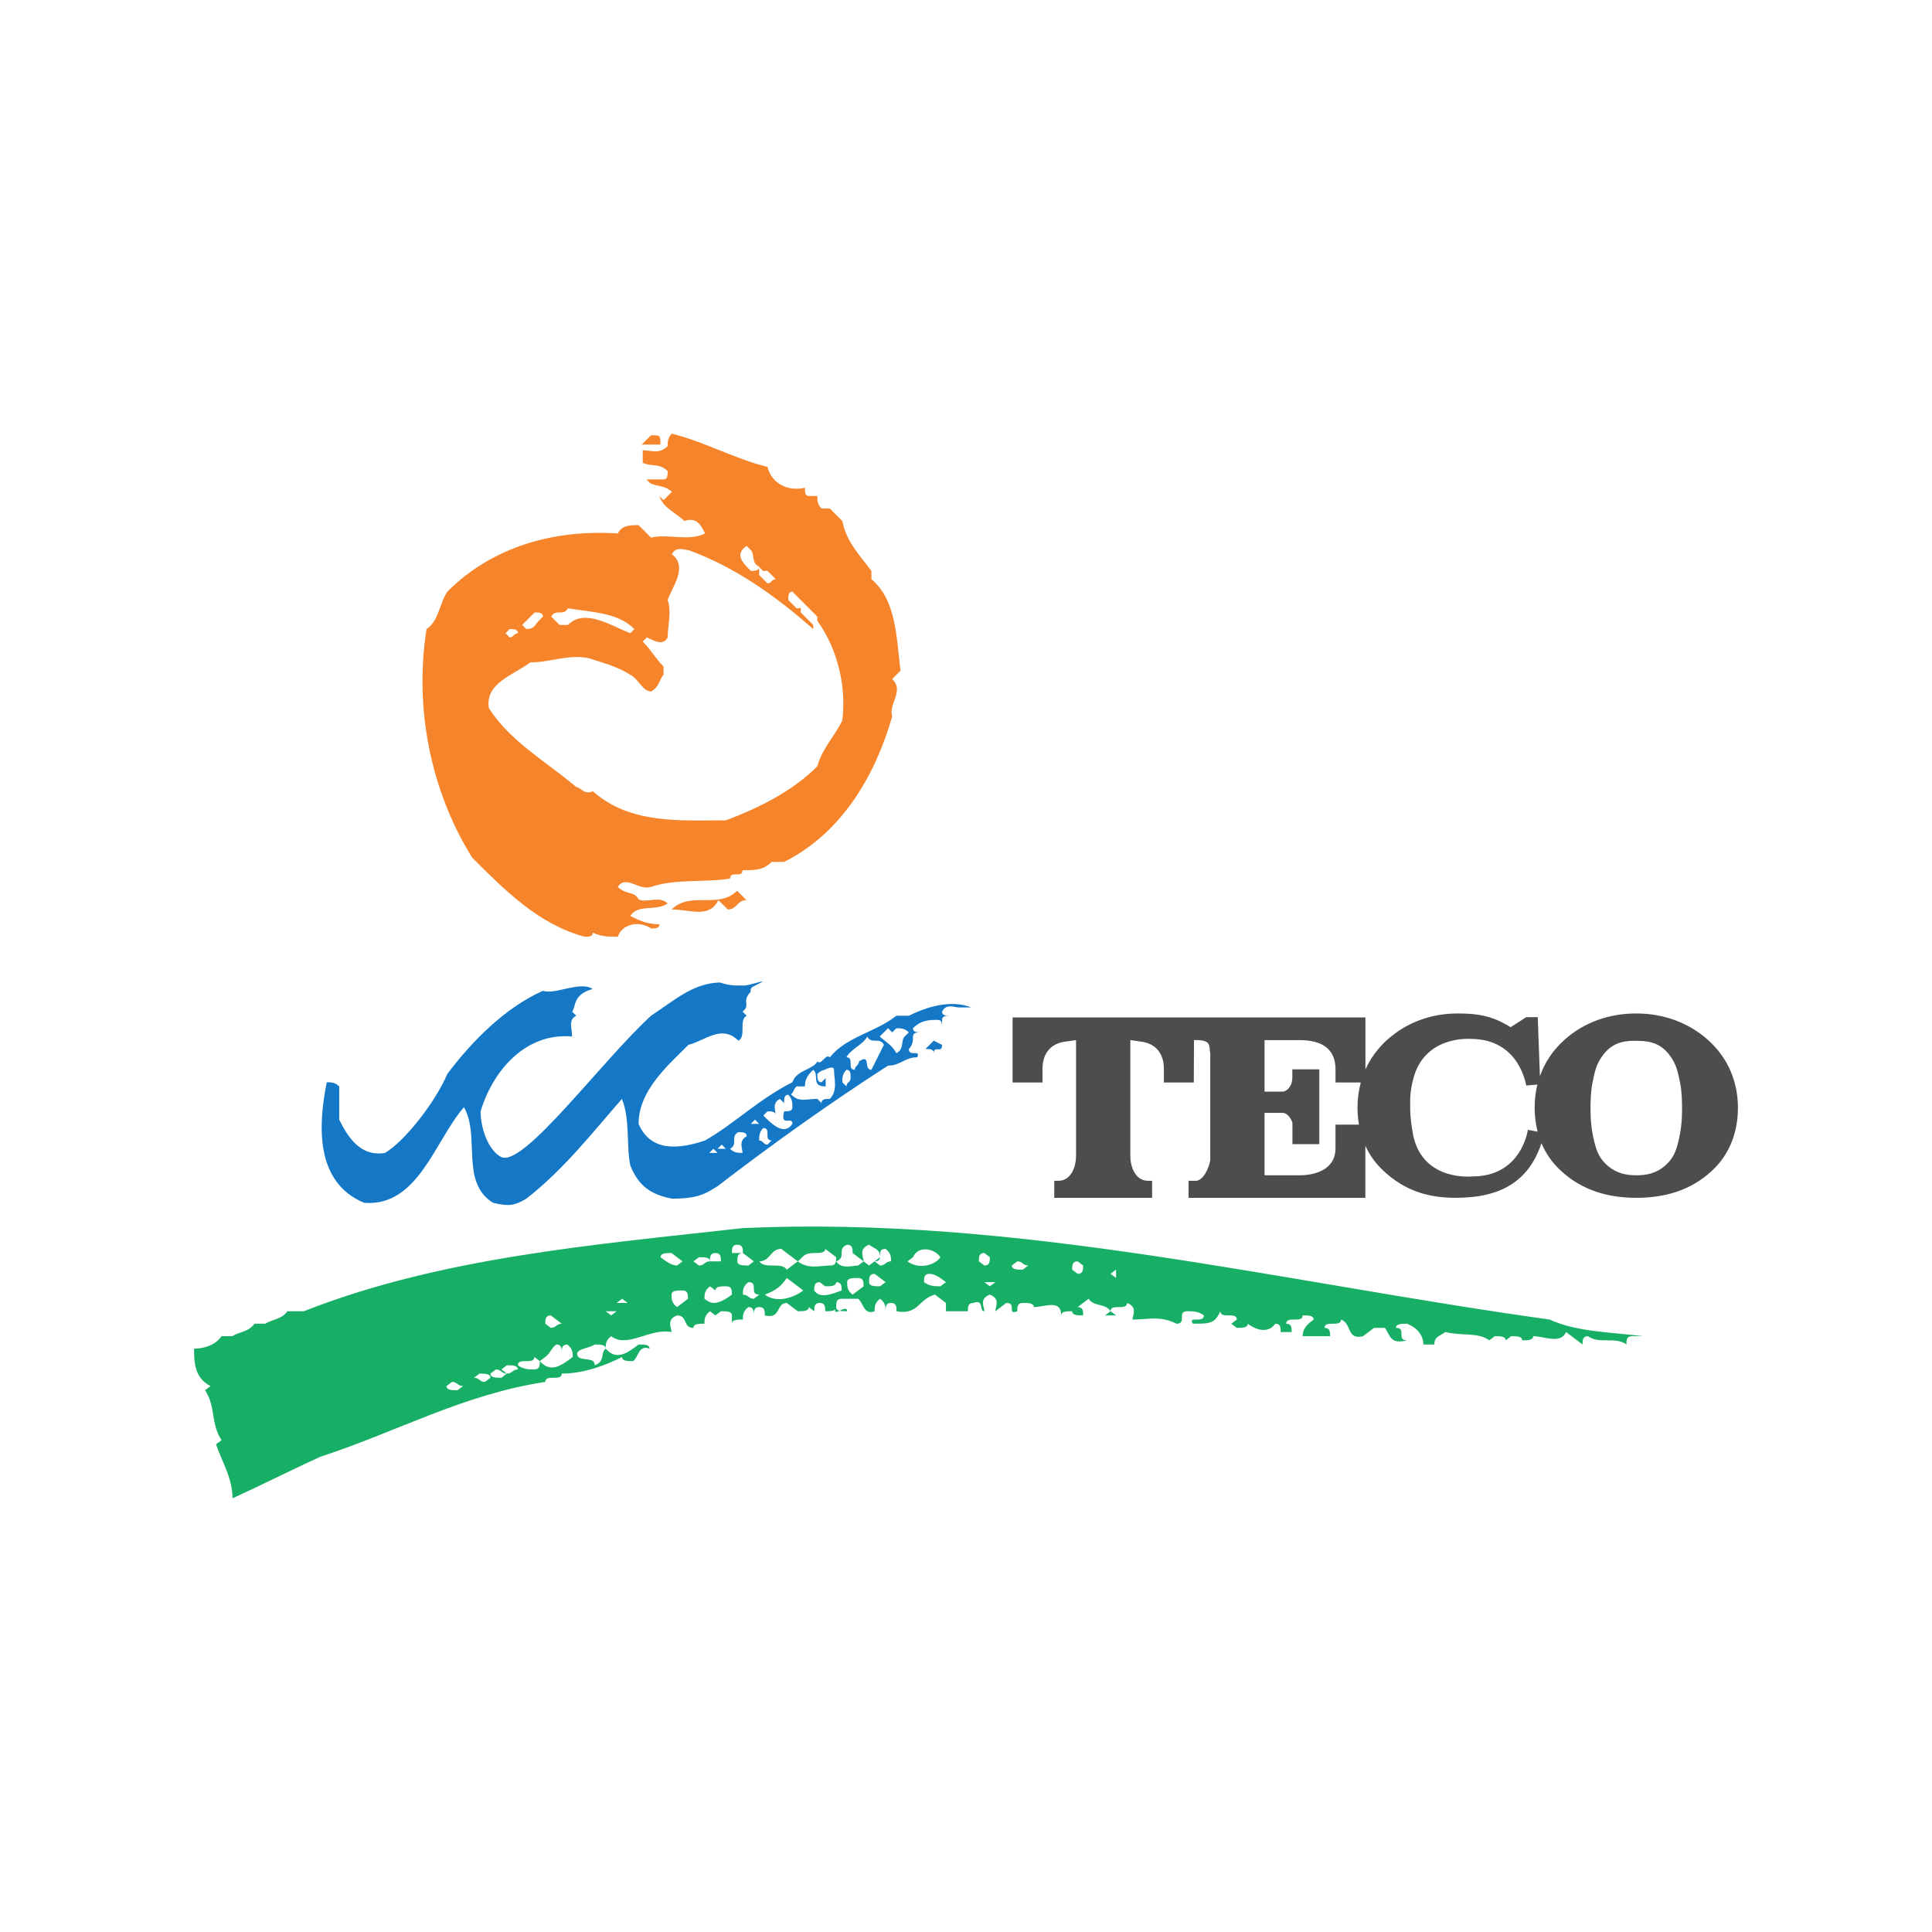
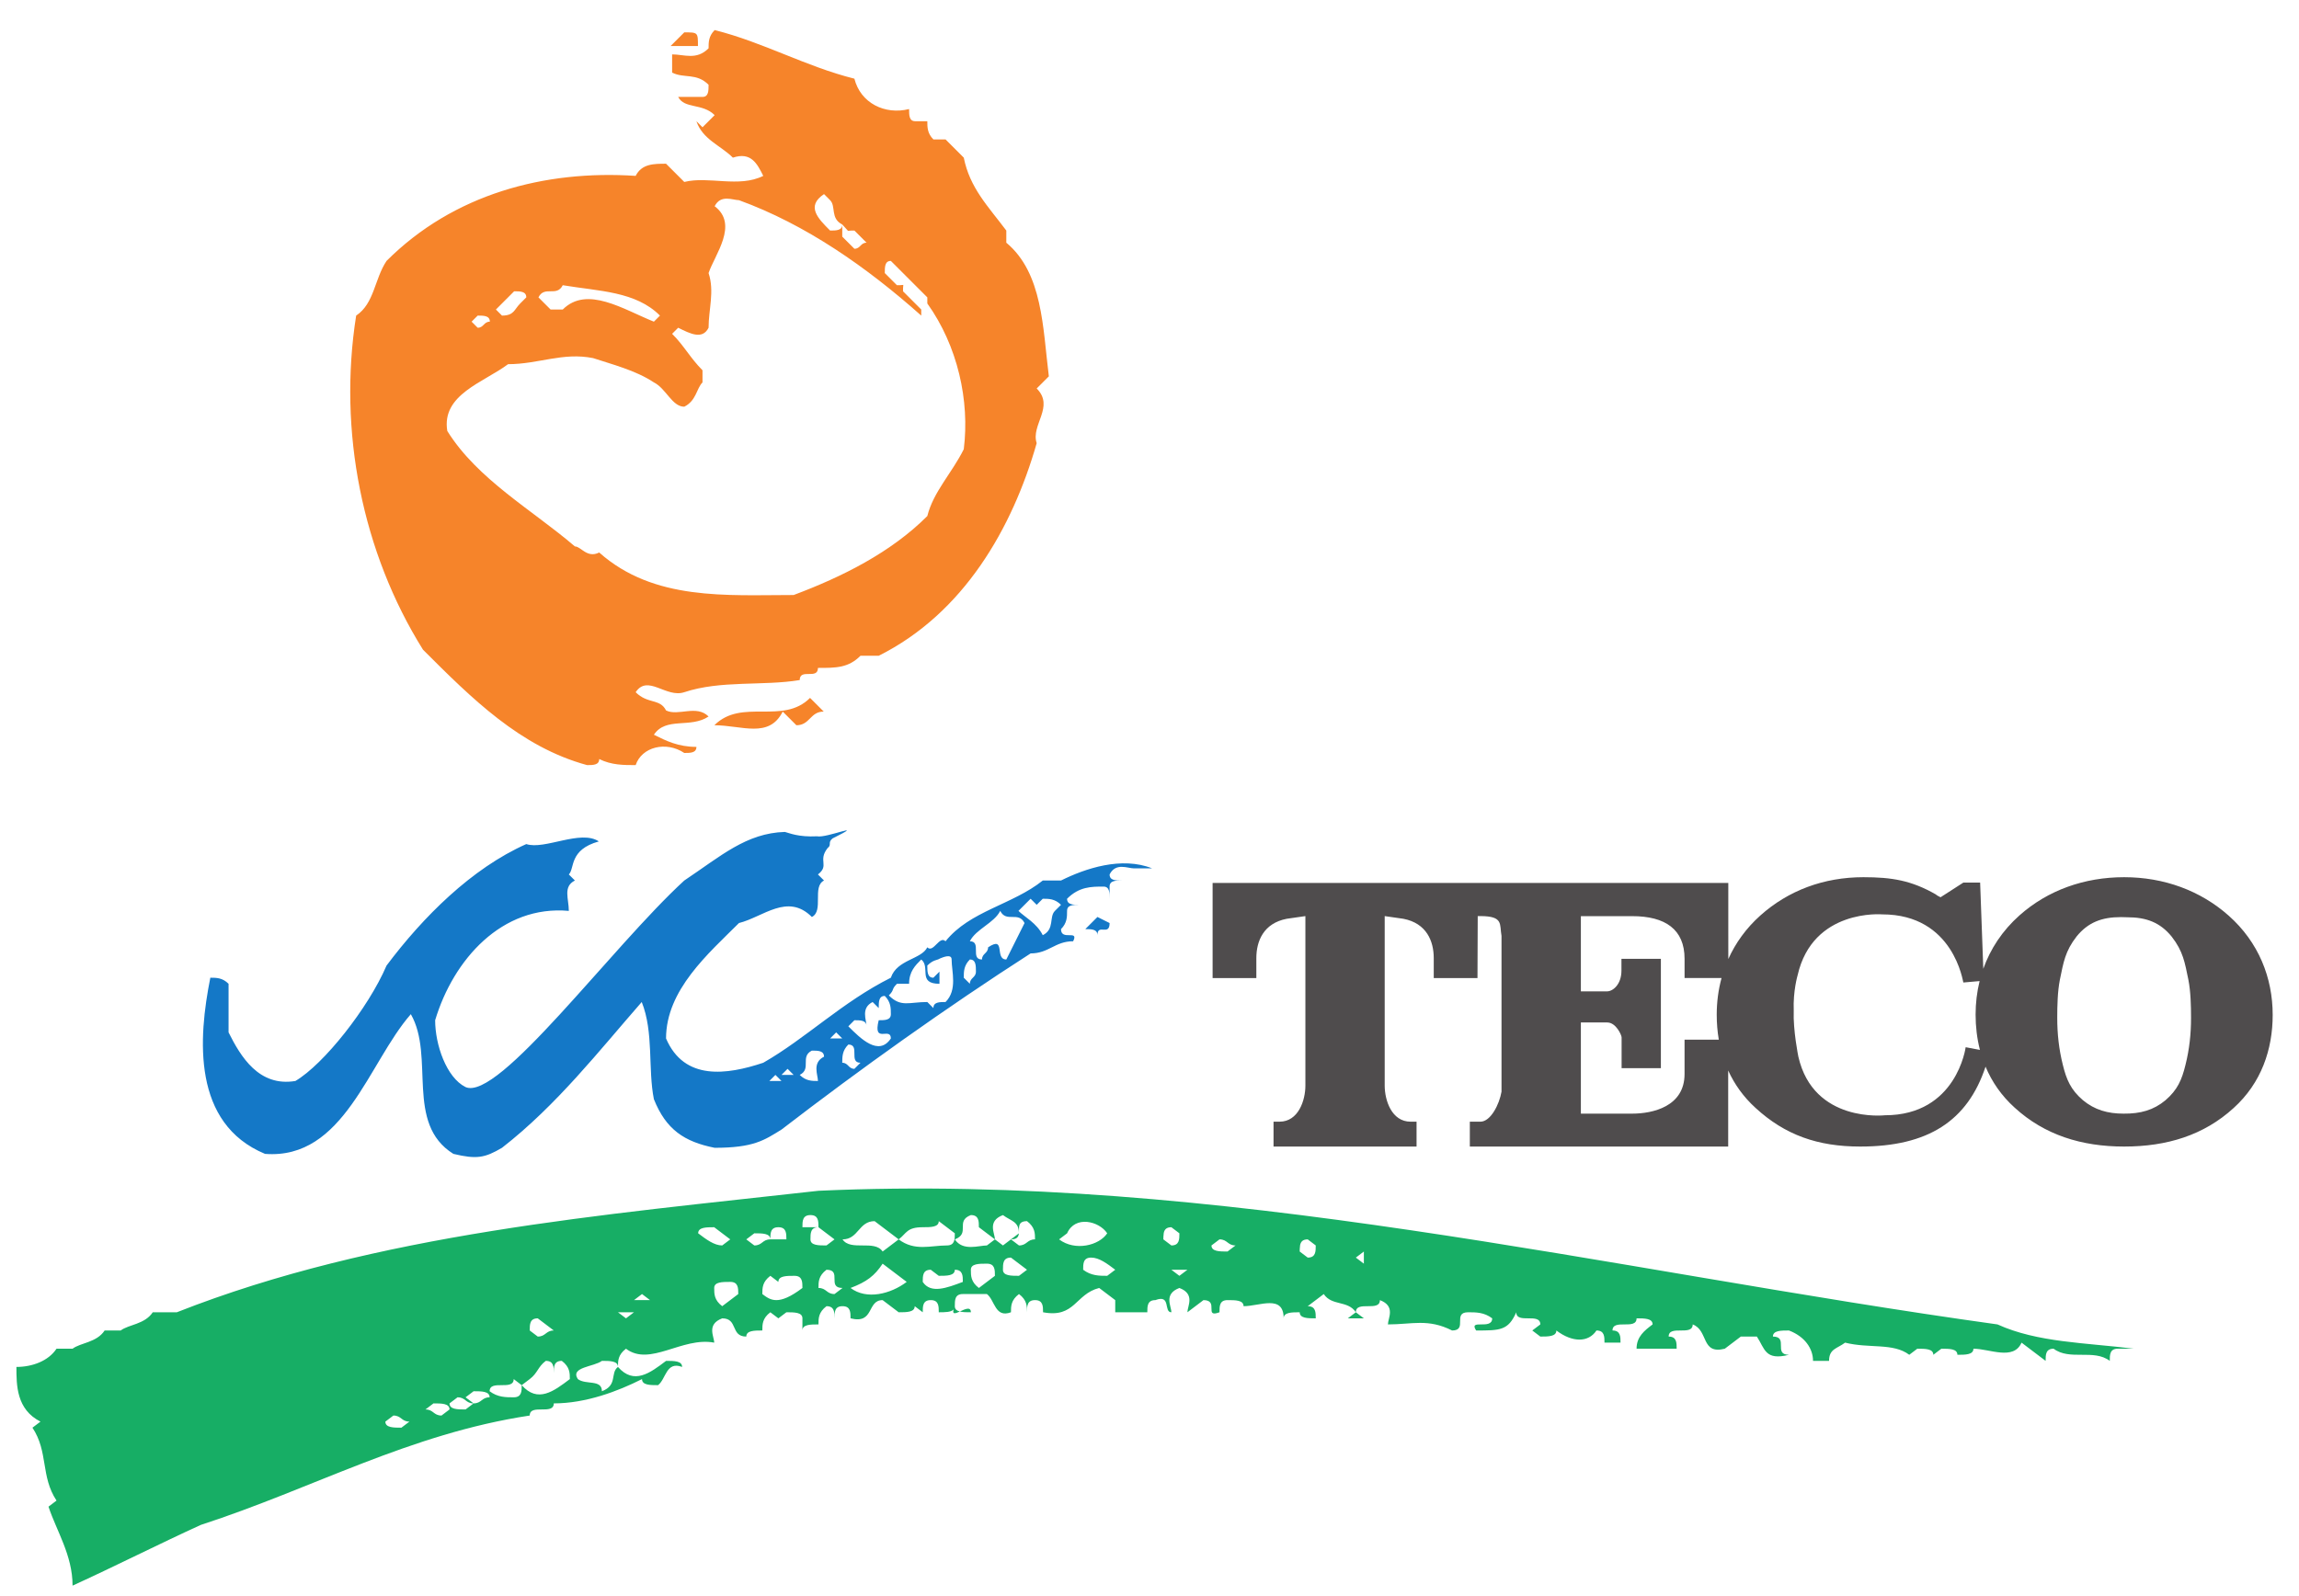
- <svg xmlns="http://www.w3.org/2000/svg" width="210mm" height="210mm" viewBox="0 0 210 210" version="1.1" id="svg1" xml:space="preserve">
+ <svg xmlns="http://www.w3.org/2000/svg" width="170.989mm" height="118.729mm" viewBox="0 0 170.989 118.729" version="1.1" id="svg1" xml:space="preserve">
  <defs id="defs1" />
-   <g id="layer1" transform="translate(-660.0003)" />
-   <g id="g1" transform="matrix(0.2645833,0,0,0.2645833,-440.0003,0)" />
-   <g id="g1-4" transform="matrix(0.2645833,0,0,0.2645833,-220.0002,0)" />
-   <g id="g1-42" transform="matrix(0.2645833,0,0,0.2645833,-2.7679927e-6,0)">
+   <g id="layer1" transform="translate(-679.8739,-44.89963)" />
+   <g id="g1" transform="matrix(0.2645833,0,0,0.2645833,-459.8739,-44.89963)" />
+   <g id="g1-4" transform="matrix(0.2645833,0,0,0.2645833,-239.8738,-44.89963)" />
+   <g id="g1-42" transform="matrix(0.2645833,0,0,0.2645833,-19.87361,-44.89963)">
    <g id="g2">
      <path id="path2" d="m 0,0 c 1.281,10.248 -1.281,21.777 -7.686,30.744 v 1.281 l -3.843,3.843 -3.843,3.844 c -1.281,0 -1.281,-1.281 -1.281,-2.563 l 2.562,-2.562 c 0.47,0 0.939,0.002 1.345,0.065 -0.063,-0.407 -0.064,-0.875 -0.064,-1.345 l 3.843,-3.844 v -1.281 c -11.529,10.249 -24.34,19.216 -38.431,24.34 -1.28,0 -3.843,1.281 -5.124,-1.281 5.124,-3.843 0,-10.248 -1.281,-14.092 1.281,-3.842 0,-7.686 0,-11.529 -1.281,-2.562 -3.843,-1.281 -6.405,0 l -1.281,-1.281 c 2.562,-2.562 3.843,-5.124 6.405,-7.686 v -2.562 c -1.281,-1.281 -1.281,-3.843 -3.843,-5.124 -2.562,0 -3.843,3.843 -6.405,5.124 -3.843,2.562 -8.967,3.843 -12.81,5.124 -6.405,1.281 -11.529,-1.281 -17.934,-1.281 -5.124,-3.843 -14.092,-6.405 -12.811,-14.091 6.406,-10.248 17.935,-16.653 26.902,-24.339 1.281,0 2.562,-2.562 5.124,-1.282 11.529,-10.247 26.901,-8.966 40.992,-8.966 10.249,3.843 20.497,8.966 28.183,16.653 C -6.405,-8.967 -2.562,-5.124 0,0 m -102.481,28.182 -1.282,-1.28 1.282,-1.282 c 1.281,0 1.281,1.282 2.562,1.282 0,1.28 -1.281,1.28 -2.562,1.28 m 7.686,5.125 -3.843,-3.844 1.281,-1.281 c 2.562,0 2.562,1.281 3.843,2.562 l 1.28,1.281 c 0,1.282 -1.28,1.282 -2.561,1.282 m 10.248,1.28 c -1.281,-2.562 -3.843,0 -5.124,-2.562 l 2.562,-2.562 h 2.562 c 5.124,5.124 12.81,0 19.215,-2.561 l 1.281,1.28 c -5.124,5.125 -12.81,5.125 -20.496,6.405 m 56.364,11.53 c 1.282,0 2.563,0 2.563,1.281 v -2.562 l 2.562,-2.562 c 1.281,0 1.281,1.281 2.562,1.281 l -2.562,2.562 c -0.47,0 -0.939,-0.002 -1.346,-0.065 l -1.216,1.346 c -2.563,1.281 -1.281,3.843 -2.563,5.124 l -1.28,1.281 c -3.844,-2.562 -1.281,-5.124 1.28,-7.686 M 15.372,12.81 c 3.844,-3.843 -1.28,-7.686 0,-11.529 C 10.248,-16.653 0,-34.587 -17.934,-43.555 h -3.843 c -2.562,-2.562 -5.124,-2.562 -8.967,-2.562 0,-2.562 -3.843,0 -3.843,-2.562 -7.687,-1.281 -16.654,0 -24.34,-2.562 -3.843,-1.281 -7.686,3.843 -10.248,0 2.562,-2.562 5.124,-1.281 6.405,-3.843 2.562,-1.281 6.405,1.281 8.967,-1.281 -3.843,-2.562 -8.967,0 -11.529,-3.843 2.562,-1.281 5.124,-2.562 8.967,-2.562 0,-1.281 -1.281,-1.281 -2.562,-1.281 -3.843,2.562 -8.967,1.281 -10.248,-2.562 -2.562,0 -5.124,0 -7.686,1.281 0,-1.281 -1.281,-1.281 -2.562,-1.281 -14.091,3.843 -24.34,14.091 -34.588,24.339 -12.81,20.496 -17.934,46.117 -14.091,70.456 3.843,2.562 3.843,7.686 6.405,11.53 14.092,14.091 33.307,19.215 52.522,17.934 1.281,2.562 3.843,2.562 6.405,2.562 l 3.843,-3.843 c 5.124,1.281 11.529,-1.281 16.653,1.281 -1.281,2.562 -2.562,5.124 -6.404,3.843 -2.563,2.562 -6.406,3.843 -7.687,7.686 l 1.281,-1.281 2.562,2.562 c -2.562,2.562 -6.405,1.281 -7.686,3.843 h 5.124 c 1.281,0 1.281,1.281 1.281,2.562 -2.562,2.562 -5.124,1.281 -7.686,2.562 v 3.843 c 2.562,0 5.124,-1.281 7.686,1.282 0,1.28 0,2.562 1.281,3.843 10.248,-2.563 19.215,-7.687 29.464,-10.249 1.281,-5.124 6.405,-7.686 11.529,-6.405 0,-1.281 0,-2.562 1.281,-2.562 h 2.562 c 0,-1.281 0,-2.562 1.281,-3.843 h 2.562 L 0,61.489 C 1.281,55.084 5.124,51.241 8.967,46.117 v -2.562 c 7.687,-6.406 7.687,-17.935 8.968,-28.183 z m -74.299,75.1 c 2.883,0 2.883,0 2.883,-2.882 h -5.765 z m 23.637,-146.117 -2.882,2.882 c -2.882,-5.764 -8.646,-2.882 -14.411,-2.882 5.765,5.765 14.411,0 20.176,5.765 l 2.882,-2.883 c -2.882,0 -2.882,-2.882 -5.765,-2.882" style="fill:#f6842a;fill-opacity:1;fill-rule:nonzero;stroke:none" transform="matrix(1.333333,0,0,-1.333333,346.0336,296.0132)" />
    </g>
    <g id="g3">
      <path id="path3" d="m 0,0 c 0,-2.864 -2.562,0 -2.562,-2.562 0,1.281 -1.281,1.281 -2.562,1.281 l 2.562,2.562 z m -10.248,8.967 c 5.124,2.562 12.81,5.124 19.215,2.562 H 5.124 C 3.843,11.529 1.281,12.81 0,10.248 0,8.967 1.281,8.967 2.562,8.967 1.281,8.967 0,8.967 0,7.686 V 5.124 c 0,1.281 0,2.562 -1.281,2.562 -2.562,0 -5.124,0 -7.686,-2.562 0,-1.281 1.281,-1.281 2.562,-1.281 -1.281,0 -2.562,0 -2.562,-1.281 0,-1.281 0,-2.562 -1.281,-3.843 0,-2.562 3.843,0 2.562,-2.562 -3.843,0 -5.124,-2.562 -8.967,-2.562 -17.935,-11.53 -35.869,-24.339 -52.522,-37.15 -3.63,-2.241 -5.872,-3.843 -14.091,-3.843 -6.406,1.281 -10.249,3.843 -12.811,10.248 -1.281,6.406 0,14.091 -2.562,20.497 -8.967,-10.249 -17.934,-21.778 -29.463,-30.745 -3.63,-2.135 -5.338,-2.455 -10.248,-1.281 -10.249,6.405 -3.844,20.496 -8.968,29.463 -8.967,-10.248 -14.091,-30.744 -30.744,-29.463 -15.372,6.405 -14.092,24.339 -11.529,37.15 1.281,0 2.562,0 3.843,-1.281 v -10.249 c 2.562,-5.124 6.405,-11.529 14.091,-10.248 5.978,3.523 15.372,15.372 19.215,24.34 7.686,10.248 17.935,20.496 29.464,25.62 3.843,-1.281 11.449,3.123 15.292,0.561 -6.325,-1.762 -5.044,-5.685 -6.325,-6.966 l 1.281,-1.281 c -2.562,-1.281 -1.281,-3.843 -1.281,-6.405 -14.091,1.281 -24.339,-10.248 -28.183,-23.058 0,-5.125 2.349,-12.063 6.405,-14.092 6.94,-3.096 30.745,29.464 46.117,43.555 7.686,5.124 13.051,10.008 21.217,10.248 0.919,-0.229 2.803,-1.121 6.782,-0.921 1.97,-0.452 10.832,3.323 3.254,-0.453 -1.068,-0.868 -0.108,-1.348 -1.028,-2.025 -2.122,-2.686 0.44,-3.647 -2.042,-5.568 l 1.281,-1.281 c -2.562,-1.281 0,-6.405 -2.562,-7.686 -5.124,5.124 -10.249,0 -15.372,-1.281 -6.405,-6.405 -15.373,-14.091 -15.373,-24.34 3.843,-8.967 12.811,-7.686 20.496,-5.124 8.968,5.124 16.654,12.811 26.902,17.935 1.281,3.843 6.405,3.843 7.686,6.405 1.281,-1.281 2.562,2.562 3.843,1.281 5.125,6.405 14.092,7.686 20.497,12.81 z m -61.489,-42.274 h 2.562 l -1.281,1.281 z m 2.562,1.281 h 2.562 l -1.281,1.282 z m 7.686,-1.281 c 0,1.281 -1.281,3.843 1.281,5.124 0,1.281 -1.281,1.281 -2.562,1.281 -2.562,-1.281 0,-3.842 -2.562,-5.124 1.281,-1.281 2.562,-1.281 3.843,-1.281 m 3.843,10.248 -1.281,-1.281 h 2.562 z m 3.843,-7.685 1.281,1.28 c -2.562,0 0,3.843 -2.562,3.843 -1.281,-1.281 -1.281,-2.562 -1.281,-3.843 1.281,0 1.281,-1.28 2.562,-1.28 m 7.686,6.404 c 0,2.562 -3.843,-1.281 -2.562,3.844 1.281,0 2.562,0 2.562,1.28 0,1.281 0,2.563 -1.281,3.844 -1.281,0 -1.281,-1.281 -1.281,-2.563 l -1.281,1.282 c -2.529,-1.265 -1.313,-3.775 -1.282,-5.072 -0.036,1.226 -1.299,1.229 -2.561,1.229 l -1.281,-1.282 c 2.562,-2.562 6.405,-6.405 8.967,-2.562 m 11.529,7.687 c 2.562,2.562 1.281,6.405 1.281,8.967 0,1.281 -1.921,0.427 -2.455,0.213 -0.64,-0.427 -1.388,-0.213 -2.669,-1.494 0,-1.281 0,-2.562 1.281,-2.562 l 1.281,1.281 v -2.562 c -4.697,0 -1.814,3.523 -3.843,5.124 -1.281,-1.281 -2.562,-2.562 -2.562,-5.124 h -2.562 c -1.281,-1.281 -0.427,-1.174 -1.708,-2.456 2.562,-2.562 4.27,-1.387 8.113,-1.387 l 1.281,-1.282 c 0,1.282 1.281,1.282 2.562,1.282 m 5.125,3.843 c 0,1.281 1.28,1.281 1.28,2.562 0,1.281 0,2.562 -1.28,2.562 -1.282,-1.281 -1.282,-2.562 -1.282,-3.843 z m 7.686,5.124 3.843,7.686 c -1.281,2.562 -3.843,0 -5.125,2.562 -1.281,-2.562 -5.124,-3.843 -6.404,-6.405 2.561,0 0,-3.843 2.561,-3.843 0,1.281 1.281,1.281 1.281,2.562 3.844,2.562 1.281,-2.562 3.844,-2.562 m 10.248,10.248 1.281,1.281 c -1.281,1.281 -2.562,1.281 -3.843,1.281 l -1.281,-1.281 -1.281,1.281 -2.562,-2.562 c 1.281,-1.281 3.843,-2.562 5.124,-5.124 2.562,1.281 1.281,3.843 2.562,5.124" style="fill:#1478c7;fill-opacity:1;fill-rule:nonzero;stroke:none" transform="matrix(1.333333,0,0,-1.333333,387.0265,429.2395)" />
    </g>
    <g id="g4">
      <path id="path4" d="m 0,0 c -0.07,-0.697 -0.371,-1.264 -1.668,-1.264 z m -12.448,-16.476 c -0.902,-0.41 -1.642,-0.692 -1.313,0.43 -0.531,-0.584 -1.824,-0.59 -3.126,-0.59 0,1.281 0,2.562 -1.69,2.562 -1.691,0 -1.691,-1.281 -1.691,-2.562 l -1.691,1.281 c 0,-1.281 -1.691,-1.281 -3.382,-1.281 l -3.382,2.562 c -3.382,0 -1.691,-5.124 -6.764,-3.843 0,1.281 0,2.562 -1.691,2.562 -1.691,0 -1.691,-1.281 -1.691,-2.562 0,1.281 0,2.562 -1.69,2.562 -1.692,-1.281 -1.692,-2.562 -1.692,-3.843 -1.69,0 -3.382,0 -3.382,-1.281 v 2.562 c 0,1.281 -1.69,1.281 -3.381,1.281 l -1.691,-1.281 -1.692,1.281 c -1.69,-1.281 -1.69,-2.562 -1.69,-3.843 -1.691,0 -3.382,0 -3.382,-1.281 -3.382,0 -1.691,3.843 -5.073,3.843 -3.382,-1.281 -1.691,-3.843 -1.691,-5.124 -6.764,1.281 -13.528,-5.124 -18.6,-1.281 -1.691,-1.281 -1.691,-2.562 -1.691,-3.843 3.381,-3.843 6.763,-1.281 10.145,1.281 1.691,0 3.382,0 3.382,-1.281 -3.382,1.281 -3.382,-2.562 -5.073,-3.843 -1.691,0 -3.382,0 -3.382,1.281 -5.072,-2.562 -11.836,-5.124 -18.6,-5.124 0,-2.562 -5.073,0 -5.073,-2.562 -25.364,-3.844 -45.656,-15.372 -69.329,-23.059 -8.455,-3.843 -18.6,-8.967 -27.055,-12.81 0,6.405 -3.382,11.529 -5.073,16.653 l 1.691,1.281 c -3.382,5.125 -1.691,10.249 -5.073,15.373 l 1.691,1.281 c -5.073,2.562 -5.073,7.686 -5.073,11.529 3.382,0 6.764,1.281 8.455,3.843 h 3.382 c 1.691,1.281 5.073,1.281 6.764,3.843 h 3.381 c 1.692,1.281 5.073,1.281 6.764,3.843 h 5.073 c 42.274,16.653 89.621,20.496 135.276,25.62 84.548,3.843 165.714,-16.653 248.57,-28.182 8.455,-3.843 18.601,-3.843 28.747,-5.124 h -3.382 c -1.691,0 -1.691,-1.281 -1.691,-2.562 -3.382,2.562 -8.455,0 -11.837,2.562 -1.69,0 -1.69,-1.281 -1.69,-2.562 l -5.074,3.843 c -1.691,-3.843 -6.764,-1.281 -10.145,-1.281 0,-1.281 -1.691,-1.281 -3.383,-1.281 0,1.281 -1.69,1.281 -3.381,1.281 l -1.691,-1.281 c 0,1.281 -1.691,1.281 -3.382,1.281 l -1.691,-1.281 c -3.382,2.562 -8.455,1.281 -13.527,2.562 -1.692,-1.281 -3.383,-1.281 -3.383,-3.843 h -3.381 c 0,2.562 -1.692,5.124 -5.073,6.405 -1.691,0 -3.382,0 -3.382,-1.281 3.382,0 0,-3.843 3.382,-3.843 -5.073,-1.281 -5.073,1.281 -6.764,3.843 h -3.382 l -3.382,-2.562 c -5.073,-1.281 -3.382,3.843 -6.764,5.124 0,-2.562 -5.072,0 -5.072,-2.562 1.69,0 1.69,-1.281 1.69,-2.562 h -8.454 c 0,2.562 1.691,3.843 3.381,5.124 0,1.281 -1.69,1.281 -3.381,1.281 0,-2.562 -5.073,0 -5.073,-2.562 1.69,0 1.69,-1.281 1.69,-2.562 h -3.381 c 0,1.281 0,2.562 -1.691,2.562 -1.691,-2.562 -5.073,-2.562 -8.455,0 0,-1.281 -1.691,-1.281 -3.382,-1.281 l -1.691,1.281 1.691,1.281 c 0,2.562 -5.072,0 -5.072,2.562 -1.692,-3.843 -3.383,-3.843 -8.456,-3.843 -1.69,2.562 3.383,0 3.383,2.562 -1.692,1.281 -3.383,1.281 -5.073,1.281 -3.382,0 0,-3.843 -3.382,-3.843 -5.073,2.562 -8.455,1.281 -13.528,1.281 0,1.281 1.691,3.843 -1.691,5.124 0,-2.562 -5.073,0 -5.073,-2.562 l 1.691,-1.281 h -3.382 l 1.691,1.281 c -1.691,2.562 -5.073,1.281 -6.764,3.843 l -3.381,-2.562 c 1.69,0 1.69,-1.281 1.69,-2.562 -1.69,0 -3.381,0 -3.381,1.281 -1.691,0 -3.382,0 -3.382,-1.281 0,5.124 -5.073,2.562 -8.455,2.562 0,1.281 -1.691,1.281 -3.382,1.281 -1.691,0 -1.691,-1.281 -1.691,-2.562 -3.382,-1.281 0,2.562 -3.382,2.562 l -3.382,-2.562 c 0,1.281 1.691,3.843 -1.691,5.124 -3.382,-1.281 -1.691,-3.843 -1.691,-5.124 -1.691,0 0,3.843 -3.381,2.562 -1.692,0 -1.692,-1.281 -1.692,-2.562 h -6.763 v 2.562 l -3.382,2.562 c -5.073,-1.281 -5.073,-6.405 -11.837,-5.124 0,1.281 0,2.562 -1.691,2.562 -1.691,0 -1.691,-1.281 -1.691,-2.562 0,1.281 0,2.562 -1.691,3.843 -1.691,-1.281 -1.691,-2.562 -1.691,-3.843 -3.382,-1.281 -3.382,2.562 -5.073,3.843 h -5.073 c -1.691,0 -1.691,-1.281 -1.691,-2.562 0,-0.64 0.424,-0.961 1.057,-1.121 1.057,0.481 2.326,1.121 2.326,-0.16 -0.846,0 -1.692,0 -2.326,0.16 m 85.182,10.088 v 2.562 l -1.691,-1.281 z m -11.836,1.281 c 1.69,0 1.69,1.281 1.69,2.562 l -1.69,1.281 c -1.071,0 -1.462,-0.514 -1.606,-1.216 -0.081,-0.634 -0.085,-0.988 -0.085,-1.346 z m -16.91,1.281 1.691,1.281 c -1.691,0 -1.691,1.281 -3.382,1.281 l -1.691,-1.281 c 0,-1.281 1.691,-1.281 3.382,-1.281 m -10.146,-5.124 1.691,1.281 h -3.382 z m -3.382,7.686 1.691,-1.281 c 1.691,0 1.691,1.281 1.691,2.562 l -1.691,1.281 c -1.07,0 -1.461,-0.514 -1.605,-1.216 -0.082,-0.634 -0.086,-0.988 -0.086,-1.346 m -11.836,-7.686 1.691,1.281 c -1.691,1.281 -3.382,2.562 -5.073,2.562 -1.691,0 -1.691,-1.281 -1.691,-2.562 1.691,-1.281 3.382,-1.281 5.073,-1.281 M 8.478,-1.264 c 3.382,-2.562 8.455,-1.281 10.146,1.281 -1.691,2.562 -6.764,3.843 -8.455,0 z M -3.358,3.86 C -6.741,2.579 -5.05,0.017 -5.05,-1.264 l -3.381,2.562 c 0,1.281 0,2.562 -1.691,2.562 -3.383,-1.281 0,-3.843 -3.383,-5.124 1.691,-2.562 5.074,-1.281 6.764,-1.281 l 1.691,1.281 1.692,-1.281 1.69,1.281 1.691,-1.281 c 1.691,0 1.691,1.281 3.382,1.281 0,1.281 0,2.562 -1.691,3.843 -1.988,0 -1.642,-1.325 -1.703,-2.42 -0.069,2.406 -1.714,2.447 -3.369,3.701 m 3.381,-12.81 1.691,1.281 -3.382,2.562 c -1.69,0 -1.69,-1.281 -1.69,-2.562 0,-1.281 1.69,-1.281 3.381,-1.281 m -8.454,-2.562 3.381,2.562 c 0,1.281 0,2.562 -1.691,2.562 -1.69,0 -3.381,0 -3.381,-1.281 0,-1.281 0,-2.562 1.691,-3.843 m -11.837,1.281 c 1.691,-2.562 5.073,-1.281 8.454,0 0,1.281 0,2.562 -1.691,2.562 0,-1.281 -1.69,-1.281 -3.382,-1.281 l -1.69,1.281 c -1.691,0 -1.691,-1.281 -1.691,-2.562 m 0,11.529 c -3.382,0 -3.382,-1.281 -5.073,-2.562 l -5.073,3.843 c -3.382,0 -3.382,-3.843 -6.764,-3.843 1.691,-2.562 6.764,0 8.455,-2.562 l 3.382,2.562 c 3.382,-2.562 6.764,-1.281 10.146,-1.281 1.69,0 1.69,1.281 1.69,2.562 l -3.382,2.562 c 0,-1.281 -1.69,-1.281 -3.381,-1.281 m -15.219,-12.81 c 3.382,-2.562 8.455,-1.281 11.837,1.281 l -3.382,2.562 -1.691,1.281 c -1.691,-2.562 -3.382,-3.843 -6.764,-5.124 m -3.382,-1.281 1.691,1.281 c -3.381,0 0,3.843 -3.381,3.843 -1.692,-1.281 -1.692,-2.562 -1.692,-3.843 1.692,0 1.692,-1.281 3.382,-1.281 m 0,11.529 -3.382,2.562 c 0,1.281 0,2.562 -1.69,2.562 -1.692,0 -1.692,-1.281 -1.692,-2.562 h 3.382 c -1.69,0 -1.69,-1.281 -1.69,-2.562 0,-1.281 1.69,-1.281 3.382,-1.281 z m -15.218,-11.529 c 1.69,-1.281 3.382,-2.562 8.454,1.281 0,1.281 0,2.562 -1.69,2.562 -1.691,0 -3.382,0 -3.382,-1.281 l -1.692,1.281 c -1.69,-1.281 -1.69,-2.562 -1.69,-3.843 m -1.691,10.248 c 1.691,0 1.691,1.281 3.381,1.281 h 3.383 c 0,1.281 0,2.562 -1.691,2.562 -1.692,0 -1.692,-1.281 -1.692,-2.562 0,1.281 -1.69,1.281 -3.381,1.281 l -1.691,-1.281 z m -6.764,-12.81 3.382,2.562 c 0,1.281 0,2.562 -1.691,2.562 -1.691,0 -3.382,0 -3.382,-1.281 0,-1.281 0,-2.562 1.691,-3.843 m -5.073,15.372 c 1.691,-1.281 3.382,-2.562 5.073,-2.562 l 1.691,1.281 -3.382,2.562 c -1.691,0 -3.382,0 -3.382,-1.281 m -13.528,-14.091 h 3.382 l -1.691,1.281 z m -1.69,-3.843 1.69,1.281 h -3.381 z m -20.292,-12.81 -1.691,-1.281 -1.691,1.281 c 0,-2.562 -5.073,0 -5.073,-2.562 1.691,-1.281 3.382,-1.281 5.073,-1.281 1.691,0 1.691,1.281 1.691,2.562 3.382,-3.843 6.764,-1.281 10.146,1.281 0,1.281 0,2.562 -1.691,3.843 -1.691,0 -1.691,-1.281 -1.691,-2.562 0,1.281 0,2.562 -1.691,2.562 -1.691,-1.281 -1.691,-2.562 -3.382,-3.843 m -13.527,-3.843 1.69,-1.281 c -1.69,0 -1.69,1.281 -3.382,1.281 l -1.691,-1.281 c 0,-1.281 1.691,-1.281 3.383,-1.281 l 1.69,1.281 c 1.691,0 1.691,1.281 3.382,1.281 0,1.281 -1.691,1.281 -3.382,1.281 z m -5.073,-3.843 1.69,1.281 c 0,1.281 -1.69,1.281 -3.381,1.281 l -1.692,-1.281 c 1.692,0 1.692,-1.281 3.383,-1.281 m -8.455,-2.562 1.691,1.281 c -1.691,0 -1.691,1.281 -3.382,1.281 l -1.691,-1.281 c 0,-1.281 1.691,-1.281 3.382,-1.281 m 28.746,23.058 c -1.691,0 -1.691,-1.281 -1.691,-2.562 l 1.691,-1.281 c 1.691,0 1.691,1.281 3.382,1.281 z m 16.91,-10.248 c 0,1.281 -1.692,1.281 -3.382,1.281 -1.691,-1.281 -6.764,-1.281 -5.073,-3.843 1.691,-1.281 5.073,0 5.073,-2.562 3.382,1.281 1.69,3.843 3.382,5.124" style="fill:#17ae65;fill-opacity:1;fill-rule:nonzero;stroke:none" transform="matrix(1.333333,0,0,-1.333333,361.5225,516.4999)" />
    </g>
    <g id="g5">
      <path id="path5" d="m 0,0 h -54.469 v 5.243 h 2.232 c 2.159,0 4.003,3.672 4.448,6.339 V 44.42 c -0.445,2.44 0.482,4.174 -4.448,4.181 h -0.568 l -0.051,-13.068 h -9.22 v 4.211 c 0,3.564 -1.504,7.34 -6.399,8.287 L -72.418,48.6 V 12.851 c 0,-3.088 1.459,-7.608 5.463,-7.608 h 1.254 V 0 h -30.153 v 5.243 h 1.253 c 4.004,0 5.463,4.52 5.463,7.608 V 48.6 l -3.943,-0.569 c -4.895,-0.947 -6.398,-4.723 -6.398,-8.287 v -4.211 h -9.22 V 55.591 H 0.023 V 45.007 l 0.004,-5.466 c 1.516,3.383 3.751,6.498 6.742,9.178 5.898,5.288 13.398,8.083 21.741,8.083 5.983,0 10.112,-0.68 15.253,-3.626 0.253,-0.227 0.674,-0.453 1.011,-0.604 l 4.803,3.093 h 3.539 l 0.667,-18.179 c 1.487,4.192 4.012,8.046 7.64,11.272 5.948,5.287 13.642,8.044 22.054,8.044 8.413,0 16.107,-2.833 22.055,-8.121 6.288,-5.589 9.263,-13.067 9.263,-20.923 0,-7.251 -2.38,-14.351 -8.243,-19.638 C 100.264,2.379 92.485,0 83.477,0 74.47,0 66.692,2.455 60.404,8.196 57.598,10.725 55.59,13.67 54.259,16.848 50.461,5.38 42.114,0 27.836,0 18.904,0 11.994,2.417 5.757,8.157 3.202,10.481 1.314,13.155 0,16.039 Z m -1.403,35.537 -7.794,0.003 v 4.059 c 0,6.206 -4.069,8.989 -11.035,8.989 H -31.059 V 32.731 h 5.564 c 1.142,0 2.99,1.419 2.99,4.365 v 2.488 h 8.314 V 16.526 h -8.279 v 6.496 c 0,0.468 -1.172,3.144 -3.025,3.144 h -5.564 V 6.942 h 10.835 c 4.293,0 11.024,1.483 11.024,8.349 v 7.254 h 7.22 c -0.296,1.725 -0.437,3.484 -0.437,5.251 0,2.642 0.334,5.242 1.014,7.741 M 53.074,20.38 c -0.624,2.419 -0.913,4.928 -0.913,7.454 0,2.404 0.278,4.772 0.845,7.062 l -3.429,-0.301 c -0.083,0.016 -1.962,14.368 -17.111,14.368 0,0 -14.626,1.241 -17.828,-12.834 0,0 -0.985,-3.312 -0.819,-7.452 -0.166,-4.14 0.973,-9.715 0.973,-9.715 C 17.994,4.886 33.039,6.597 33.039,6.597 c 15.149,0 17.027,14.352 17.027,14.352 z m 29.727,28.006 c -4.015,0 -6.921,-1.1 -9.344,-4.079 -2.422,-3.109 -2.769,-5.44 -3.53,-9.132 -0.484,-2.46 -0.554,-5.504 -0.554,-8.03 0,-3.367 0.347,-6.605 1.177,-9.908 0.761,-3.109 1.661,-5.246 4.222,-7.448 2.492,-2.072 5.26,-2.849 8.582,-2.849 3.569,-0.033 6.337,0.744 8.829,2.817 2.561,2.201 3.46,4.338 4.222,7.447 0.83,3.303 1.176,6.54 1.176,9.908 0,2.526 -0.069,5.569 -0.553,8.03 -0.762,3.692 -1.108,6.023 -3.53,9.132 -2.423,2.979 -5.329,4.079 -9.344,4.079 z" style="fill:#4f4c4d;fill-opacity:1;fill-rule:nonzero;stroke:none" transform="matrix(1.333333,0,0,-1.333333,560.9139,492.0853)" />
    </g>
  </g>
</svg>
